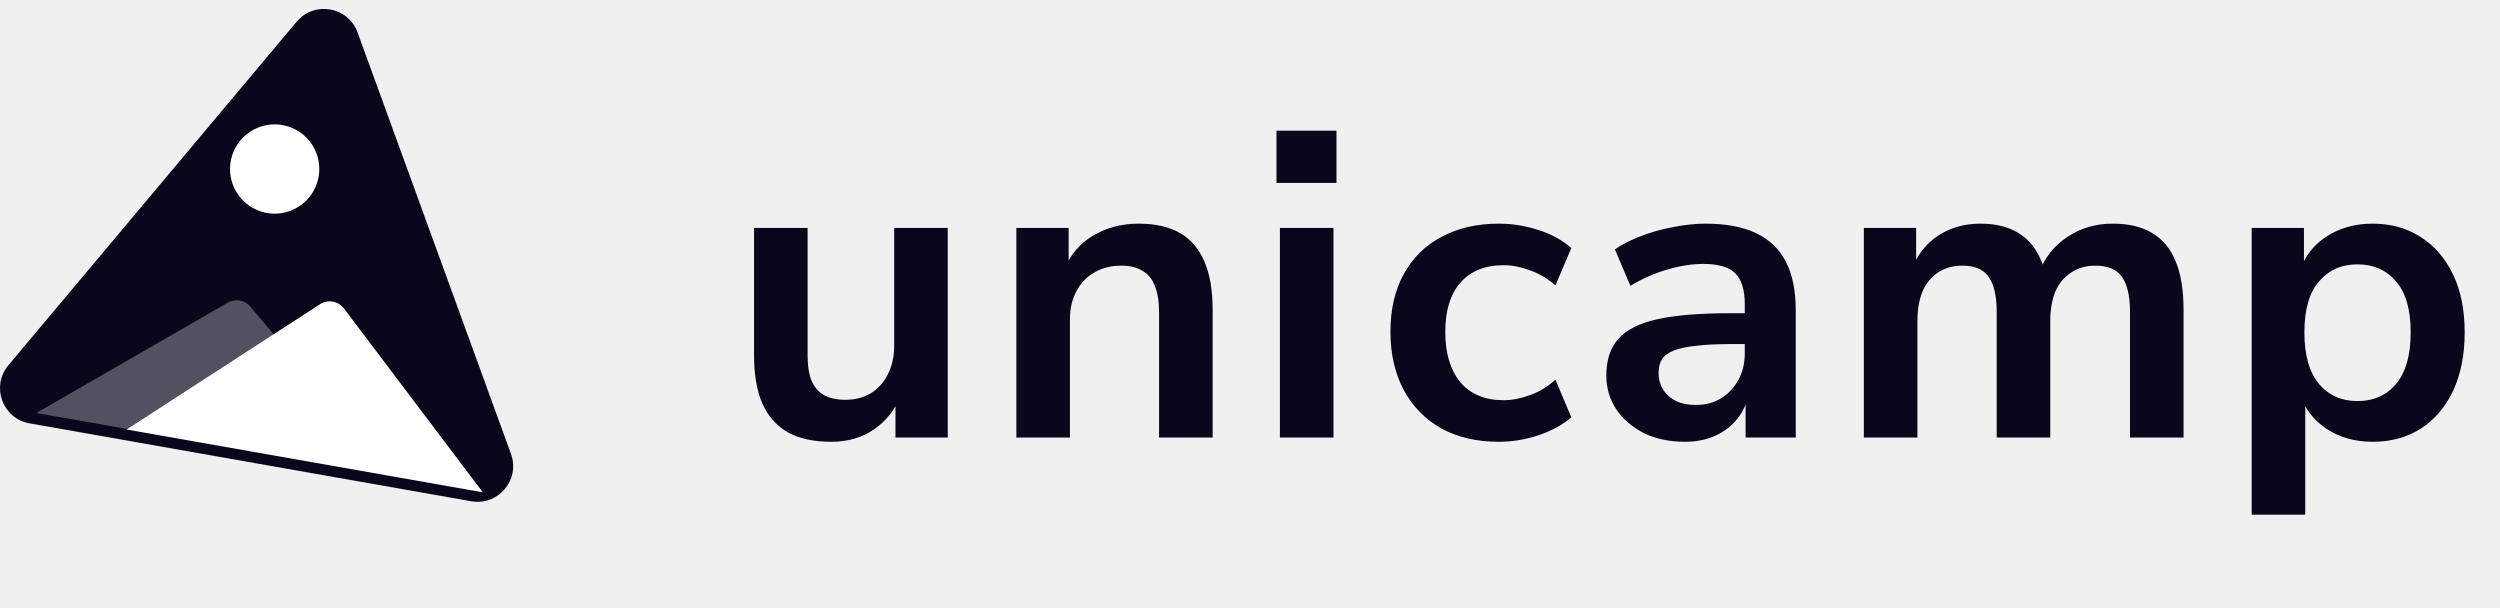
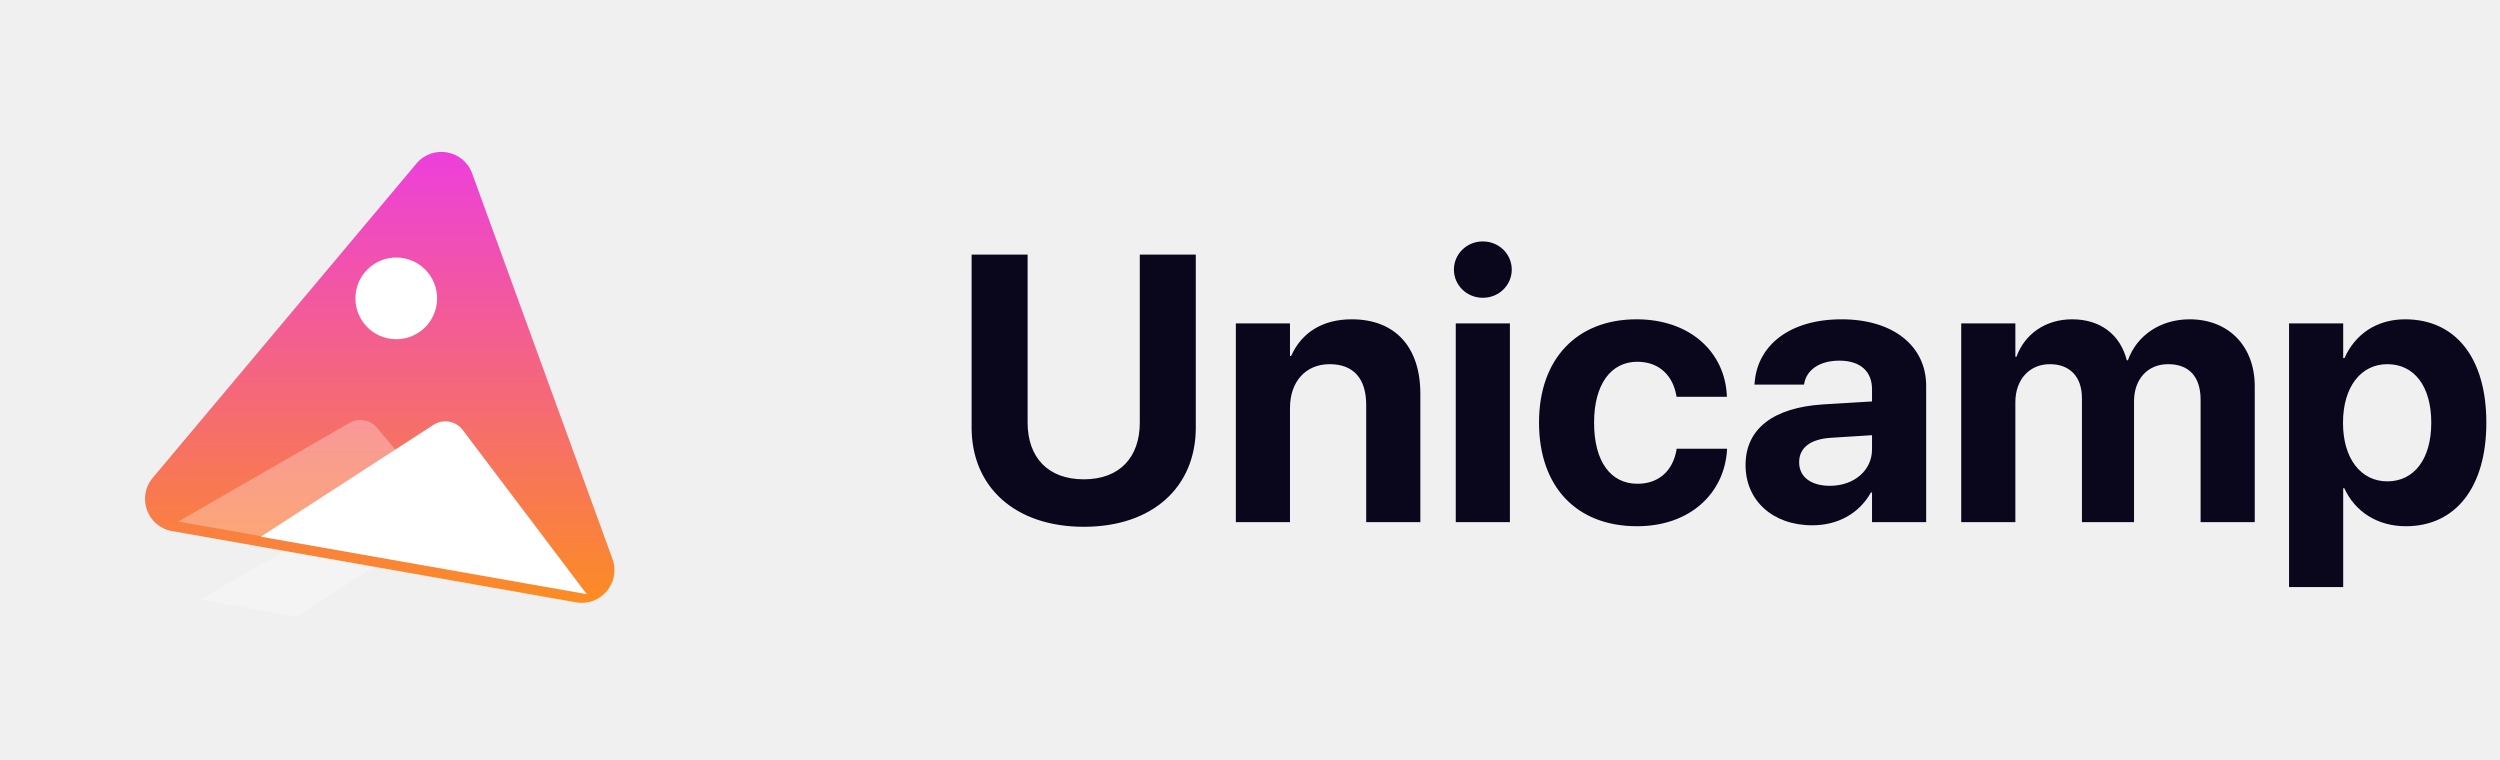
- <svg xmlns="http://www.w3.org/2000/svg" width="140" height="34" viewBox="0 0 140 34" fill="none">
-   <path d="M16.613 1.215C17.603 0.036 19.498 0.37 20.025 1.817L28.614 25.417C29.141 26.863 27.904 28.338 26.388 28.07L1.655 23.709C0.138 23.442 -0.52 21.633 0.47 20.454L16.613 1.215Z" fill="#0A071D" />
-   <path d="M12.936 8.945C13.223 7.595 14.55 6.733 15.901 7.02C17.252 7.307 18.114 8.634 17.826 9.985C17.54 11.335 16.212 12.198 14.861 11.911C13.511 11.623 12.649 10.296 12.936 8.945Z" fill="white" />
-   <path d="M12.756 16.949C13.176 16.707 13.709 16.801 14.021 17.172L21.984 26.644L2.034 23.127L12.756 16.949Z" fill="white" fill-opacity="0.3" />
-   <path d="M17.919 17.037C18.359 16.752 18.945 16.855 19.261 17.273L27.038 27.57L7.089 24.053L17.919 17.037Z" fill="white" />
-   <path d="M46.546 24.74C45.57 24.74 44.762 24.564 44.122 24.212C43.482 23.844 43.002 23.3 42.682 22.58C42.378 21.86 42.226 20.964 42.226 19.892V12.764H45.226V19.94C45.226 20.484 45.298 20.94 45.442 21.308C45.602 21.676 45.834 21.948 46.138 22.124C46.458 22.3 46.858 22.388 47.338 22.388C47.882 22.388 48.354 22.268 48.754 22.028C49.17 21.772 49.49 21.42 49.714 20.972C49.954 20.508 50.074 19.972 50.074 19.364V12.764H53.074V24.5H50.146V22.052H50.482C50.146 22.916 49.634 23.58 48.946 24.044C48.274 24.508 47.474 24.74 46.546 24.74ZM56.916 24.5V12.764H59.844V15.116H59.58C59.932 14.268 60.476 13.628 61.212 13.196C61.964 12.748 62.812 12.524 63.756 12.524C64.7 12.524 65.476 12.7 66.084 13.052C66.692 13.404 67.148 13.94 67.452 14.66C67.756 15.364 67.908 16.26 67.908 17.348V24.5H64.908V17.492C64.908 16.884 64.828 16.388 64.668 16.004C64.524 15.62 64.292 15.34 63.972 15.164C63.668 14.972 63.276 14.876 62.796 14.876C62.22 14.876 61.716 15.004 61.284 15.26C60.852 15.5 60.516 15.852 60.276 16.316C60.036 16.764 59.916 17.292 59.916 17.9V24.5H56.916ZM71.483 10.244V7.316H74.843V10.244H71.483ZM71.675 24.5V12.764H74.675V24.5H71.675ZM83.936 24.74C82.704 24.74 81.632 24.492 80.721 23.996C79.808 23.484 79.105 22.764 78.609 21.836C78.112 20.908 77.865 19.82 77.865 18.572C77.865 17.324 78.112 16.252 78.609 15.356C79.105 14.444 79.808 13.748 80.721 13.268C81.632 12.772 82.704 12.524 83.936 12.524C84.689 12.524 85.433 12.644 86.168 12.884C86.904 13.124 87.513 13.46 87.993 13.892L87.105 15.98C86.689 15.612 86.216 15.332 85.689 15.14C85.177 14.948 84.68 14.852 84.201 14.852C83.16 14.852 82.353 15.18 81.776 15.836C81.216 16.476 80.936 17.396 80.936 18.596C80.936 19.78 81.216 20.716 81.776 21.404C82.353 22.076 83.16 22.412 84.201 22.412C84.665 22.412 85.16 22.316 85.689 22.124C86.216 21.932 86.689 21.644 87.105 21.26L87.993 23.372C87.513 23.788 86.897 24.124 86.144 24.38C85.409 24.62 84.672 24.74 83.936 24.74ZM94.347 24.74C93.499 24.74 92.739 24.58 92.067 24.26C91.41 23.924 90.891 23.476 90.507 22.916C90.138 22.356 89.954 21.724 89.954 21.02C89.954 20.156 90.178 19.476 90.626 18.98C91.075 18.468 91.802 18.1 92.811 17.876C93.819 17.652 95.171 17.54 96.867 17.54H98.067V19.268H96.891C96.138 19.268 95.507 19.3 94.995 19.364C94.483 19.412 94.067 19.5 93.746 19.628C93.442 19.74 93.219 19.9 93.075 20.108C92.947 20.316 92.882 20.572 92.882 20.876C92.882 21.404 93.067 21.836 93.434 22.172C93.802 22.508 94.314 22.676 94.971 22.676C95.499 22.676 95.963 22.556 96.362 22.316C96.778 22.06 97.106 21.716 97.347 21.284C97.587 20.852 97.707 20.356 97.707 19.796V17.036C97.707 16.236 97.531 15.66 97.178 15.308C96.826 14.956 96.234 14.78 95.403 14.78C94.746 14.78 94.075 14.884 93.386 15.092C92.698 15.284 92.002 15.588 91.299 16.004L90.434 13.964C90.85 13.676 91.338 13.428 91.898 13.22C92.475 12.996 93.075 12.828 93.698 12.716C94.338 12.588 94.939 12.524 95.499 12.524C96.65 12.524 97.594 12.7 98.331 13.052C99.082 13.404 99.642 13.94 100.01 14.66C100.378 15.364 100.562 16.276 100.562 17.396V24.5H97.754V22.004H97.947C97.835 22.564 97.611 23.052 97.275 23.468C96.954 23.868 96.546 24.18 96.05 24.404C95.555 24.628 94.987 24.74 94.347 24.74ZM104.375 24.5V12.764H107.303V15.116H107.039C107.247 14.572 107.535 14.108 107.903 13.724C108.271 13.34 108.711 13.044 109.223 12.836C109.735 12.628 110.303 12.524 110.927 12.524C111.871 12.524 112.647 12.748 113.255 13.196C113.863 13.644 114.287 14.332 114.527 15.26H114.191C114.511 14.412 115.039 13.748 115.775 13.268C116.511 12.772 117.359 12.524 118.319 12.524C119.215 12.524 119.951 12.7 120.527 13.052C121.119 13.404 121.559 13.94 121.847 14.66C122.135 15.364 122.279 16.26 122.279 17.348V24.5H119.279V17.468C119.279 16.572 119.127 15.916 118.823 15.5C118.535 15.084 118.039 14.876 117.335 14.876C116.823 14.876 116.375 15.004 115.991 15.26C115.607 15.5 115.311 15.852 115.103 16.316C114.911 16.78 114.815 17.34 114.815 17.996V24.5H111.815V17.468C111.815 16.572 111.663 15.916 111.359 15.5C111.071 15.084 110.583 14.876 109.895 14.876C109.367 14.876 108.911 15.004 108.527 15.26C108.159 15.5 107.871 15.852 107.663 16.316C107.471 16.78 107.375 17.34 107.375 17.996V24.5H104.375ZM126.094 28.82V12.764H129.022V15.236H128.782C129.022 14.42 129.51 13.764 130.246 13.268C130.998 12.772 131.87 12.524 132.862 12.524C133.886 12.524 134.782 12.772 135.55 13.268C136.334 13.764 136.942 14.468 137.374 15.38C137.806 16.276 138.022 17.356 138.022 18.62C138.022 19.868 137.806 20.956 137.374 21.884C136.942 22.796 136.342 23.5 135.574 23.996C134.806 24.492 133.902 24.74 132.862 24.74C131.886 24.74 131.03 24.5 130.294 24.02C129.558 23.524 129.062 22.884 128.806 22.1H129.094V28.82H126.094ZM132.022 22.46C132.918 22.46 133.638 22.14 134.182 21.5C134.726 20.844 134.998 19.884 134.998 18.62C134.998 17.34 134.726 16.388 134.182 15.764C133.638 15.124 132.918 14.804 132.022 14.804C131.126 14.804 130.406 15.124 129.862 15.764C129.318 16.388 129.046 17.34 129.046 18.62C129.046 19.884 129.318 20.844 129.862 21.5C130.406 22.14 131.126 22.46 132.022 22.46Z" fill="#0A071D" />
+ <svg xmlns="http://www.w3.org/2000/svg" width="158" height="48" viewBox="0 0 158 48" fill="none">
+   <path fill-rule="evenodd" clip-rule="evenodd" d="M25.377 30.566C25.955 30.233 26.689 30.363 27.118 30.873L28.58 32.613L18.766 38.971L12.659 37.894L25.377 30.566Z" fill="white" fill-opacity="0.3" />
+   <path d="M26.317 10.338C27.339 9.12 29.296 9.466 29.839 10.959L38.708 35.327C39.252 36.821 37.975 38.343 36.409 38.067L10.871 33.564C9.306 33.288 8.626 31.421 9.648 30.203L26.317 10.338Z" fill="url(#paint0_linear_404_1716)" />
+   <path d="M22.519 18.32C22.815 16.925 24.186 16.035 25.581 16.332V16.332C26.975 16.628 27.865 17.999 27.569 19.393V19.393C27.272 20.788 25.902 21.678 24.507 21.382V21.382C23.113 21.085 22.223 19.715 22.519 18.32V18.32Z" fill="white" />
+   <path d="M22.086 26.728C22.664 26.395 23.397 26.524 23.826 27.035L31.863 36.595L11.264 32.963L22.086 26.728Z" fill="white" fill-opacity="0.3" />
+   <path d="M27.397 26.849C28.002 26.456 28.808 26.599 29.243 27.174L37.081 37.551L16.482 33.919L27.397 26.849Z" fill="white" />
+   <path d="M68.496 33.293C64.16 33.293 61.406 30.785 61.406 27.023V16.09H64.945V26.707C64.945 28.898 66.223 30.293 68.496 30.293C70.769 30.293 72.035 28.898 72.035 26.707V16.09H75.574V27.023C75.574 30.773 72.856 33.293 68.496 33.293ZM78.106 33V20.438H81.527V22.5H81.598C82.242 21.059 83.531 20.18 85.43 20.18C88.195 20.18 89.766 21.949 89.766 24.891V33H86.344V25.594C86.344 23.953 85.57 23.016 84.035 23.016C82.5 23.016 81.527 24.141 81.527 25.781V33H78.106ZM93.715 18.82C92.684 18.82 91.887 18.012 91.887 17.039C91.887 16.066 92.684 15.258 93.715 15.258C94.746 15.258 95.543 16.066 95.543 17.039C95.543 18.012 94.746 18.82 93.715 18.82ZM92.004 33V20.438H95.426V33H92.004ZM103.465 33.258C99.633 33.258 97.266 30.762 97.266 26.707V26.695C97.266 22.676 99.668 20.18 103.43 20.18C106.84 20.18 109.008 22.277 109.137 24.996V25.078H105.961L105.938 24.973C105.727 23.777 104.895 22.863 103.477 22.863C101.801 22.863 100.746 24.305 100.746 26.707V26.719C100.746 29.18 101.801 30.574 103.488 30.574C104.859 30.574 105.715 29.73 105.949 28.465L105.961 28.359H109.148V28.43C108.984 31.172 106.816 33.258 103.465 33.258ZM114.539 33.199C112.02 33.199 110.32 31.617 110.32 29.402V29.379C110.32 27.094 112.09 25.758 115.207 25.559L118.312 25.371V24.598C118.312 23.484 117.586 22.793 116.25 22.793C114.973 22.793 114.199 23.391 114.035 24.199L114.012 24.305H110.883L110.895 24.164C111.082 21.844 113.074 20.18 116.391 20.18C119.637 20.18 121.734 21.855 121.734 24.387V33H118.312V31.125H118.242C117.527 32.414 116.191 33.199 114.539 33.199ZM113.707 29.227C113.707 30.152 114.469 30.703 115.652 30.703C117.188 30.703 118.312 29.719 118.312 28.406V27.504L115.723 27.668C114.398 27.75 113.707 28.312 113.707 29.203V29.227ZM123.949 33V20.438H127.371V22.547H127.441C127.957 21.117 129.27 20.18 130.957 20.18C132.715 20.18 133.992 21.117 134.414 22.77H134.484C135.047 21.188 136.547 20.18 138.387 20.18C140.848 20.18 142.5 21.879 142.5 24.41V33H139.078V25.266C139.078 23.812 138.352 23.016 137.027 23.016C135.727 23.016 134.871 23.965 134.871 25.359V33H131.578V25.16C131.578 23.812 130.816 23.016 129.551 23.016C128.25 23.016 127.371 24 127.371 25.418V33H123.949ZM144.668 37.102V20.438H148.09V22.629H148.172C148.852 21.105 150.223 20.18 152.004 20.18C155.191 20.18 157.137 22.617 157.137 26.707V26.719C157.137 30.797 155.191 33.258 152.051 33.258C150.258 33.258 148.84 32.344 148.16 30.855H148.09V37.102H144.668ZM150.879 30.422C152.578 30.422 153.656 29.004 153.656 26.719V26.707C153.656 24.41 152.578 23.016 150.879 23.016C149.215 23.016 148.078 24.445 148.078 26.719V26.73C148.078 28.992 149.215 30.422 150.879 30.422Z" fill="#0A071D" />
+   <defs>
+     <linearGradient id="paint0_linear_404_1716" x1="23.999" y1="9.6" x2="23.999" y2="38.1" gradientUnits="userSpaceOnUse">
+       <stop stop-color="#ED3FDC" />
+       <stop offset="1" stop-color="#FC8C23" />
+     </linearGradient>
+   </defs>
</svg>
